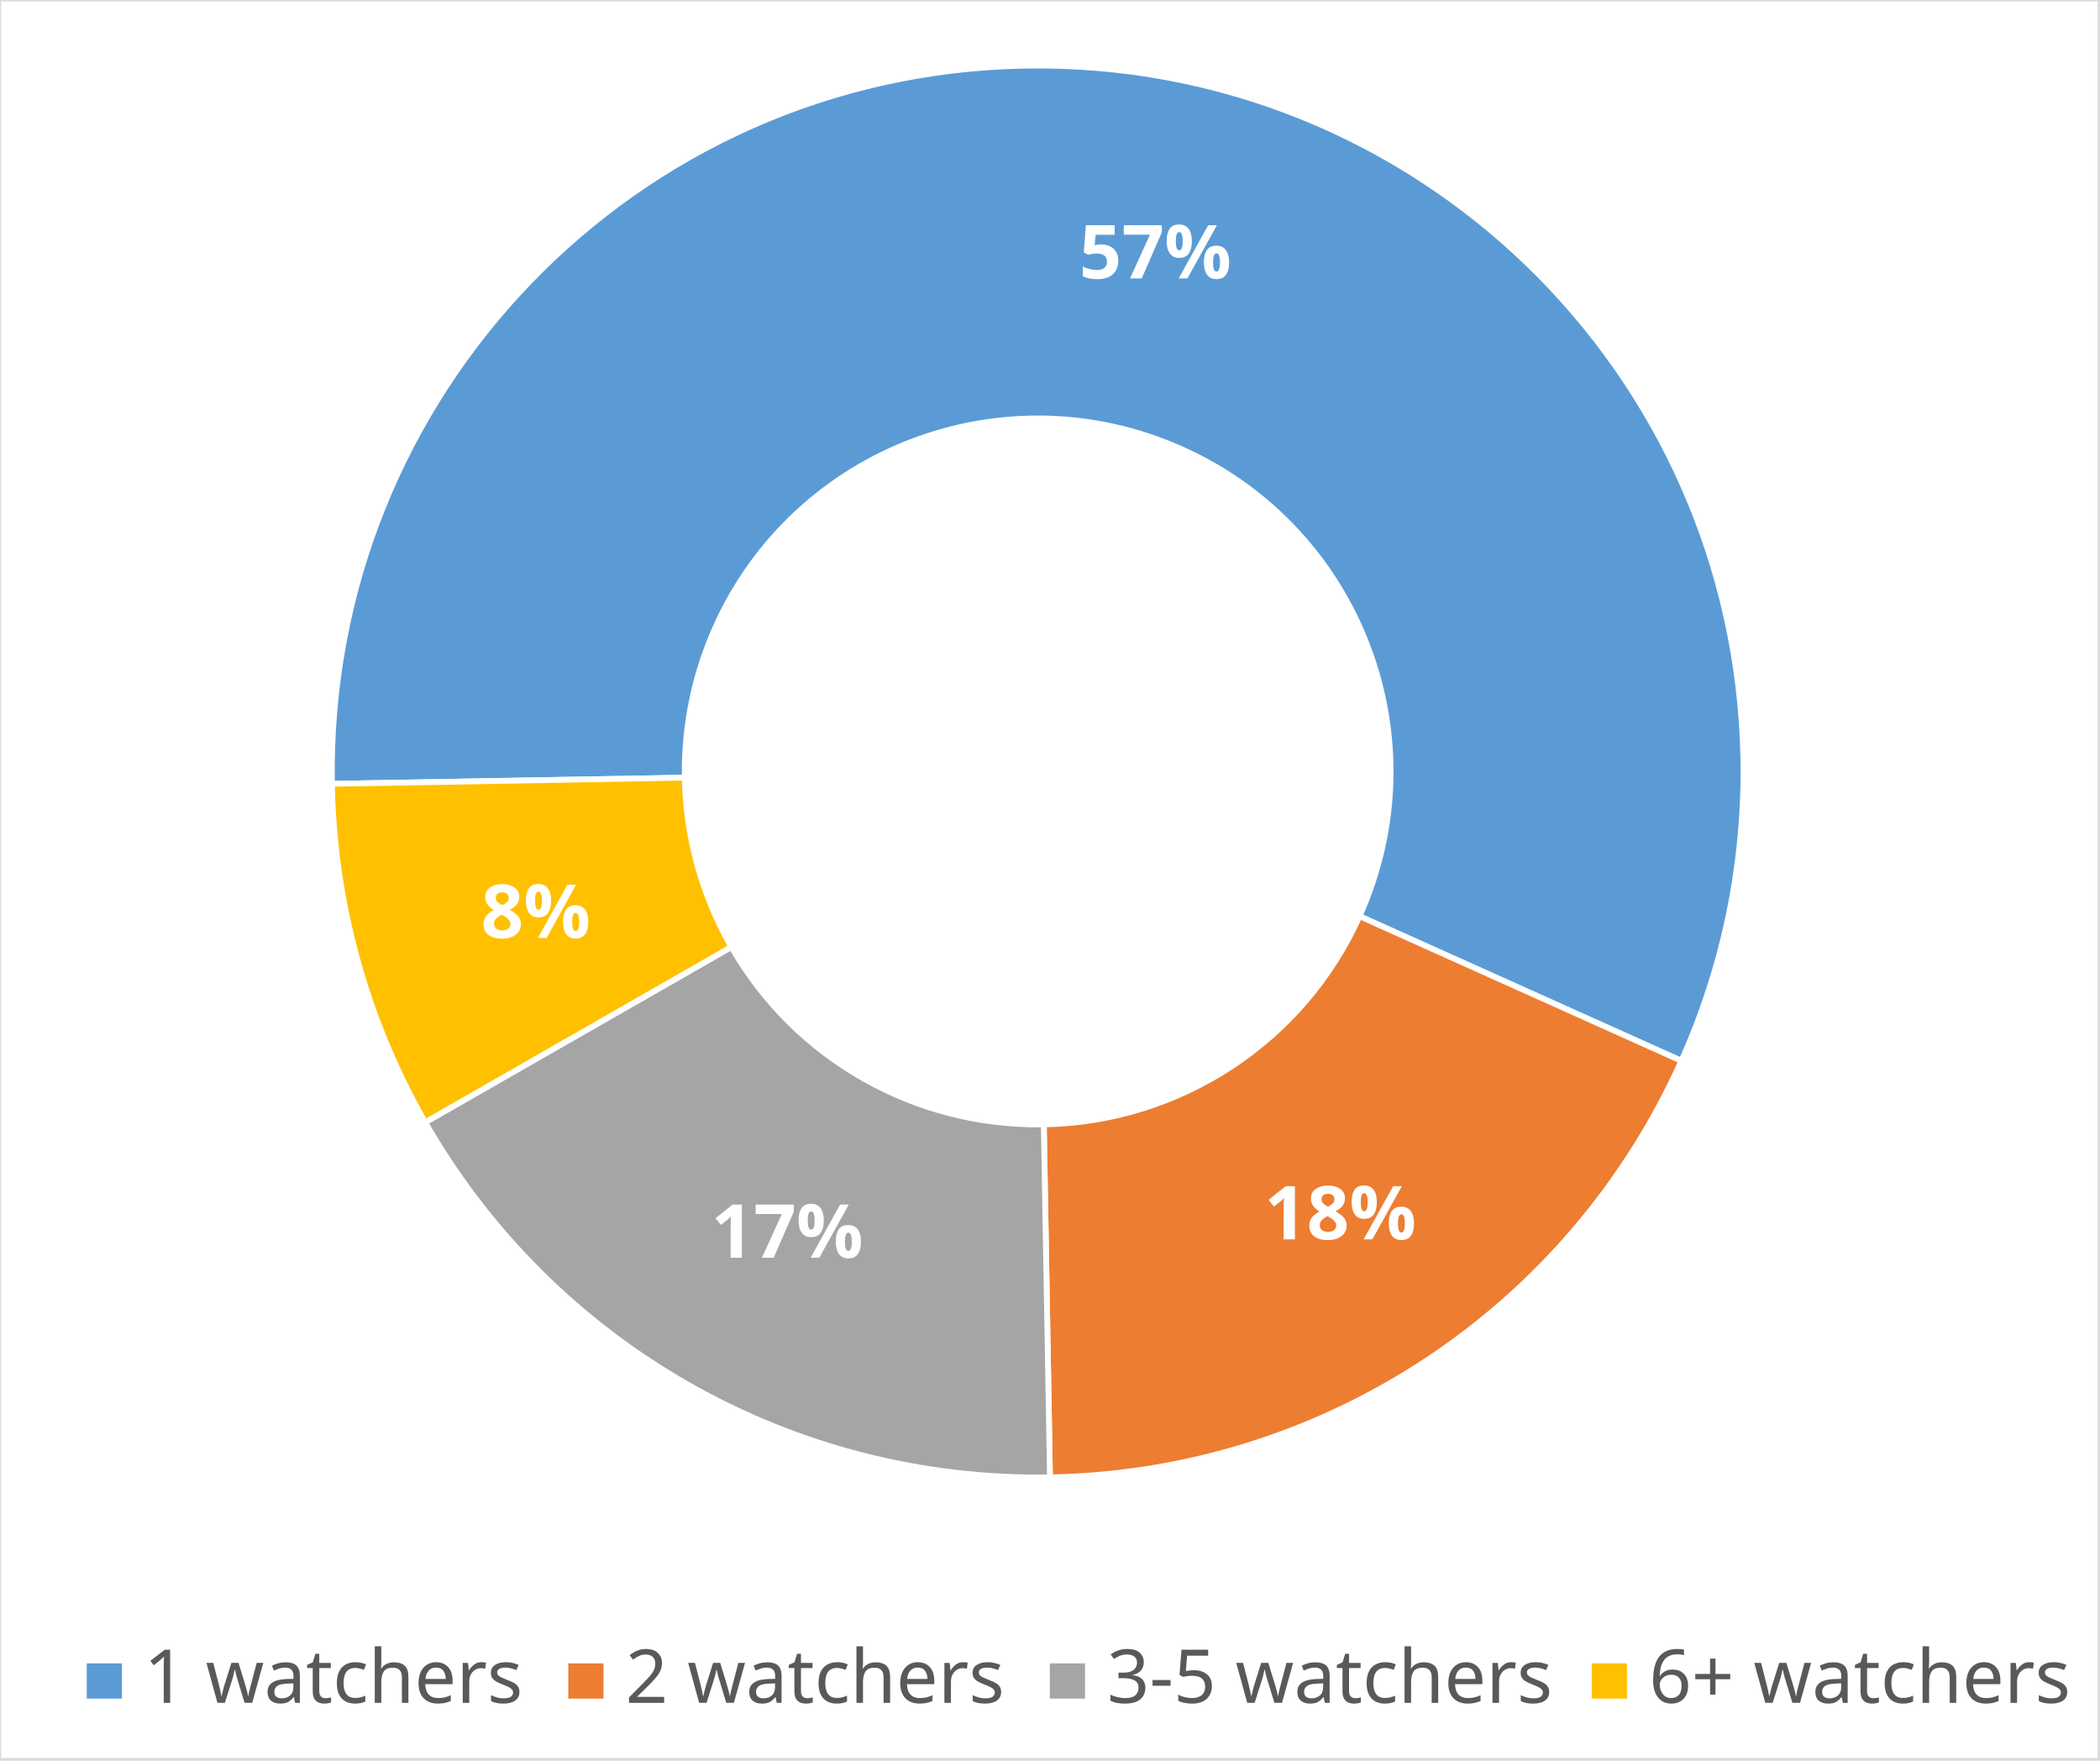
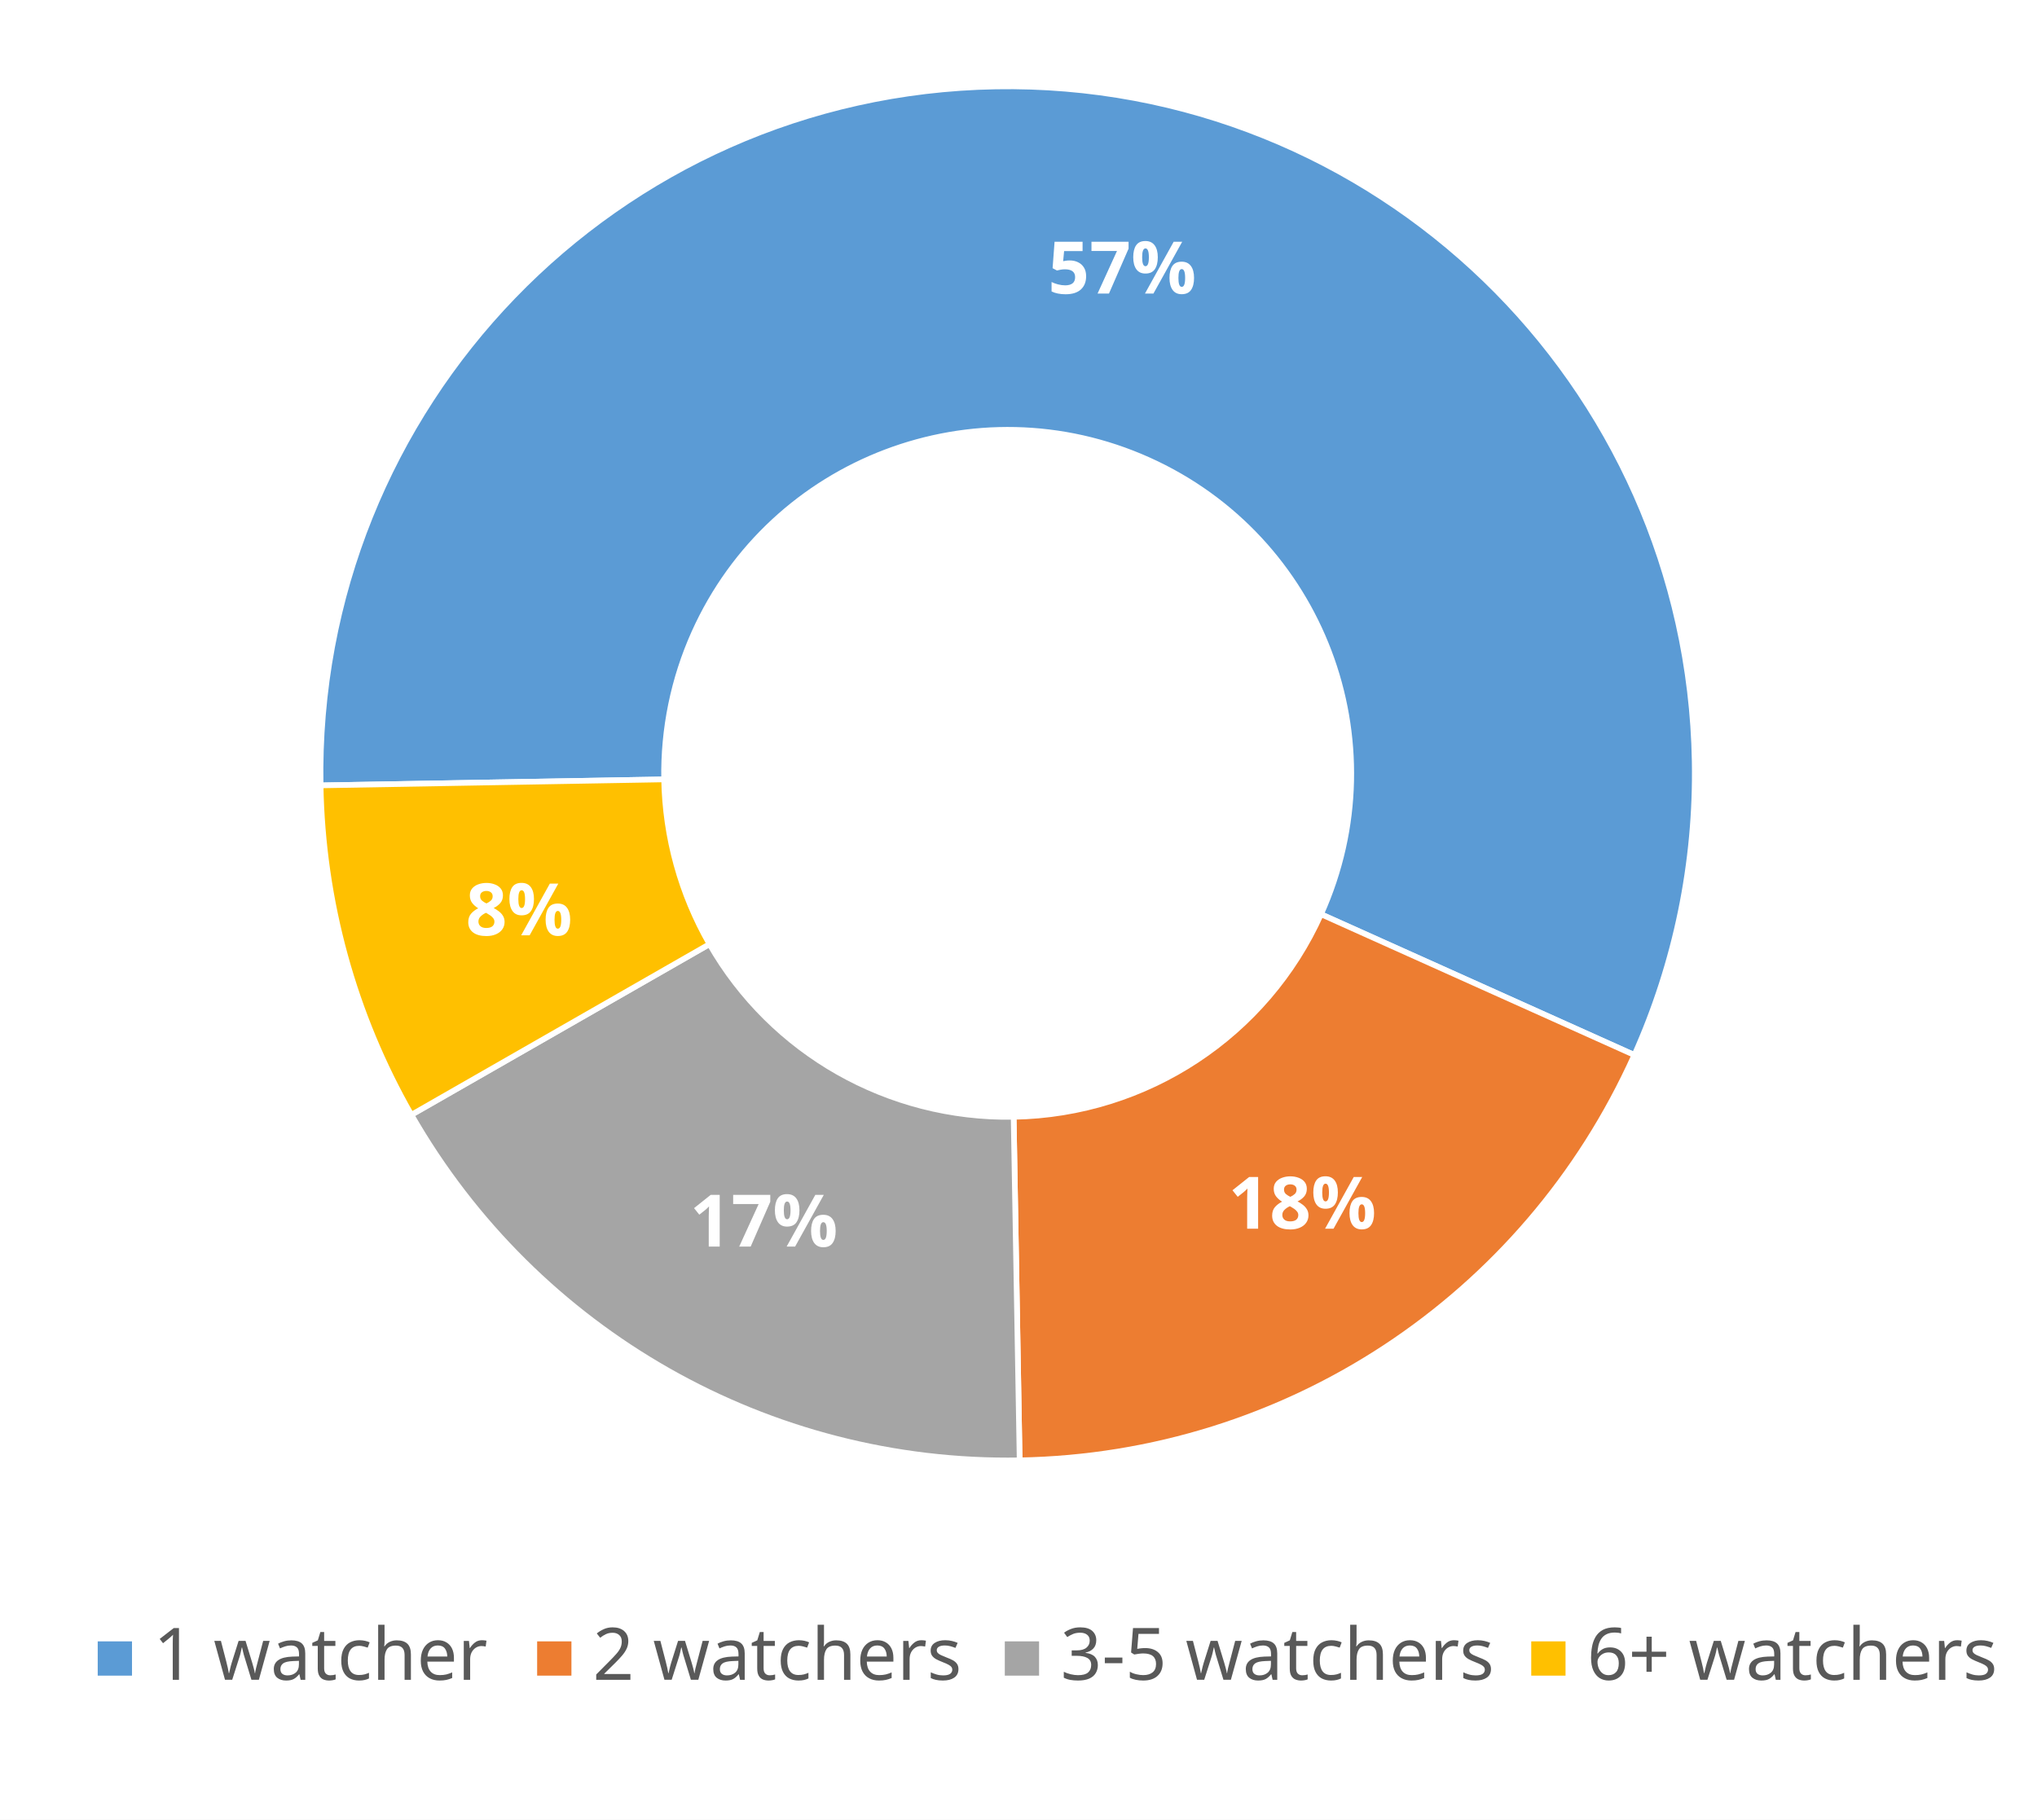
- <svg xmlns="http://www.w3.org/2000/svg" id="svg2985" version="1.1" width="707.079" height="592.698" xml:space="preserve">
+ <svg xmlns="http://www.w3.org/2000/svg" id="svg2985" version="1.1" width="704.502" height="629.449" xml:space="preserve">
  <defs id="defs2989">
    <clipPath clipPathUnits="userSpaceOnUse" id="clipPath2999">
      <path d="m 50.4,54 691.2,0 0,504 -691.2,0 0,-504 z" clip-rule="evenodd" id="path3001" />
    </clipPath>
    <clipPath clipPathUnits="userSpaceOnUse" id="clipPath3025">
      <path d="m 50.4,62.16 683.04,0 0,495.84 -683.04,0 0,-495.84 z" clip-rule="evenodd" id="path3027" />
    </clipPath>
    <clipPath clipPathUnits="userSpaceOnUse" id="clipPath3037">
      <path d="m 50.4,62.16 683.04,0 0,495.84 -683.04,0 0,-495.84 z" clip-rule="evenodd" id="path3039" />
    </clipPath>
    <clipPath clipPathUnits="userSpaceOnUse" id="clipPath3049">
      <path d="m 50.4,62.16 683.04,0 0,495.84 -683.04,0 0,-495.84 z" clip-rule="evenodd" id="path3051" />
    </clipPath>
    <clipPath clipPathUnits="userSpaceOnUse" id="clipPath3061">
      <path d="m 50.4,62.16 683.04,0 0,495.84 -683.04,0 0,-495.84 z" clip-rule="evenodd" id="path3063" />
    </clipPath>
    <clipPath clipPathUnits="userSpaceOnUse" id="clipPath3077">
      <path d="m 50.4,62.16 683.04,0 0,495.84 -683.04,0 0,-495.84 z" clip-rule="evenodd" id="path3079" />
    </clipPath>
    <clipPath clipPathUnits="userSpaceOnUse" id="clipPath3093">
      <path d="m 50.4,62.16 683.04,0 0,495.84 -683.04,0 0,-495.84 z" clip-rule="evenodd" id="path3095" />
    </clipPath>
    <clipPath clipPathUnits="userSpaceOnUse" id="clipPath3109">
      <path d="m 50.4,62.16 683.04,0 0,495.84 -683.04,0 0,-495.84 z" clip-rule="evenodd" id="path3111" />
    </clipPath>
    <clipPath clipPathUnits="userSpaceOnUse" id="clipPath3125">
      <path d="m 50.4,62.16 683.04,0 0,495.84 -683.04,0 0,-495.84 z" clip-rule="evenodd" id="path3127" />
    </clipPath>
    <clipPath clipPathUnits="userSpaceOnUse" id="clipPath3137">
      <path d="m 50.4,54 691.2,0 0,504 -691.2,0 0,-504 z" clip-rule="evenodd" id="path3139" />
    </clipPath>
  </defs>
-   <g id="g2993" transform="matrix(1.25,0,0,-1.25,-140.5337,669.9032)">
-     <g id="g2995">
+   <g id="g2993" transform="matrix(1.25,0,0,-1.25,-141.4158,677.7083)">
+     <g id="g2995" transform="matrix(0.8251125,0,0,1.015511,71.547,-24.48848)">
      <g id="g2997" clip-path="url(#clipPath2999)">
        <path d="m 50.4,62.132 683.06,0 0,495.87 -683.06,0 0,-495.87 z" style="fill:#ffffff;fill-opacity:1;fill-rule:evenodd;stroke:none" id="path3003" />
      </g>
    </g>
    <path d="m 201.84,324.83 c -1.83,104.99 81.79,191.58 186.77,193.41 104.98,1.83 191.58,-81.79 193.41,-186.77 0.49,-27.98 -5.21,-55.73 -16.68,-81.25 l -86.71,38.96 c 21.52,47.89 0.15,104.16 -47.73,125.68 -47.89,21.52 -104.16,0.14 -125.68,-47.74 -5.73,-12.76 -8.58,-26.64 -8.34,-40.63 l -95.04,-1.66 z" style="fill:#5b9bd5;fill-opacity:1;fill-rule:evenodd;stroke:none" id="path3005" />
    <path d="m 201.84,324.83 c -1.83,104.99 81.79,191.58 186.77,193.41 104.98,1.83 191.58,-81.79 193.41,-186.77 0.49,-27.98 -5.21,-55.73 -16.68,-81.25 l -86.71,38.96 c 21.52,47.89 0.15,104.16 -47.73,125.68 -47.89,21.52 -104.16,0.14 -125.68,-47.74 -5.73,-12.76 -8.58,-26.64 -8.34,-40.63 l -95.04,-1.66 z" style="fill:none;stroke:#ffffff;stroke-width:1.56;stroke-linecap:butt;stroke-linejoin:round;stroke-miterlimit:10;stroke-opacity:1;stroke-dasharray:none" id="path3007" />
    <path d="M 565.34,250.22 C 535.15,183.04 468.88,139.35 395.25,138.06 l -1.66,95.05 c 36.82,0.64 69.95,22.49 85.04,56.07 l 86.71,-38.96 z" style="fill:#ed7d31;fill-opacity:1;fill-rule:evenodd;stroke:none" id="path3009" />
    <path d="M 565.34,250.22 C 535.15,183.04 468.88,139.35 395.25,138.06 l -1.66,95.05 c 36.82,0.64 69.95,22.49 85.04,56.07 l 86.71,-38.96 z" style="fill:none;stroke:#ffffff;stroke-width:1.56;stroke-linecap:butt;stroke-linejoin:round;stroke-miterlimit:10;stroke-opacity:1;stroke-dasharray:none" id="path3011" />
    <path d="m 395.25,138.06 c -69.34,-1.21 -133.83,35.43 -168.3,95.61 l 82.49,47.24 c 17.23,-30.09 49.48,-48.41 84.15,-47.8 l 1.66,-95.05 z" style="fill:#a5a5a5;fill-opacity:1;fill-rule:evenodd;stroke:none" id="path3013" />
    <path d="m 395.25,138.06 c -69.34,-1.21 -133.83,35.43 -168.3,95.61 l 82.49,47.24 c 17.23,-30.09 49.48,-48.41 84.15,-47.8 l 1.66,-95.05 z" style="fill:none;stroke:#ffffff;stroke-width:1.56;stroke-linecap:butt;stroke-linejoin:round;stroke-miterlimit:10;stroke-opacity:1;stroke-dasharray:none" id="path3015" />
    <path d="m 226.95,233.67 c -15.91,27.79 -24.55,59.15 -25.11,91.16 l 95.04,1.66 c 0.28,-16.01 4.6,-31.69 12.56,-45.58 l -82.49,-47.24 z" style="fill:#ffc000;fill-opacity:1;fill-rule:evenodd;stroke:none" id="path3017" />
    <path d="m 226.95,233.67 c -15.91,27.79 -24.55,59.15 -25.11,91.16 l 95.04,1.66 c 0.28,-16.01 4.6,-31.69 12.56,-45.58 l -82.49,-47.24 z" style="fill:none;stroke:#ffffff;stroke-width:1.56;stroke-linecap:butt;stroke-linejoin:round;stroke-miterlimit:10;stroke-opacity:1;stroke-dasharray:none" id="path3019" />
    <g id="g3021">
      <g id="g3023" clip-path="url(#clipPath3025)">
        <text transform="matrix(1,0,0,-1,403.1,460.94)" id="text3029">
          <tspan style="font-size:20.064px;font-variant:normal;font-weight:bold;writing-mode:lr-tb;fill:#ffffff;fill-opacity:1;fill-rule:nonzero;stroke:none;font-family:Calibri;-inkscape-font-specification:Calibri Bold" x="0 10.2 20.4" y="0" id="tspan3031">57%</tspan>
        </text>
      </g>
    </g>
    <g id="g3033">
      <g id="g3035" clip-path="url(#clipPath3037)">
        <text transform="matrix(1,0,0,-1,452.95,202.15)" id="text3041">
          <tspan style="font-size:20.04px;font-variant:normal;font-weight:bold;writing-mode:lr-tb;fill:#ffffff;fill-opacity:1;fill-rule:nonzero;stroke:none;font-family:Calibri;-inkscape-font-specification:Calibri Bold" x="0 10.2 20.4" y="0" id="tspan3043">18%</tspan>
        </text>
      </g>
    </g>
    <g id="g3045">
      <g id="g3047" clip-path="url(#clipPath3049)">
        <text transform="matrix(1,0,0,-1,303.98,197.21)" id="text3053">
          <tspan style="font-size:20.04px;font-variant:normal;font-weight:bold;writing-mode:lr-tb;fill:#ffffff;fill-opacity:1;fill-rule:nonzero;stroke:none;font-family:Calibri;-inkscape-font-specification:Calibri Bold" x="0 10.224 20.448" y="0" id="tspan3055">17%</tspan>
        </text>
      </g>
    </g>
    <g id="g3057">
      <g id="g3059" clip-path="url(#clipPath3061)">
        <text transform="matrix(1,0,0,-1,241.99,283.34)" id="text3065">
          <tspan style="font-size:20.04px;font-variant:normal;font-weight:bold;writing-mode:lr-tb;fill:#ffffff;fill-opacity:1;fill-rule:nonzero;stroke:none;font-family:Calibri;-inkscape-font-specification:Calibri Bold" x="0 10.2" y="0" id="tspan3067">8%</tspan>
        </text>
      </g>
    </g>
-     <path d="m 135.04,77.724 10.987,0 0,10.987 -10.987,0 0,-10.987 z" style="fill:#5b9bd5;fill-opacity:1;fill-rule:evenodd;stroke:none" id="path3069" />
-     <path d="m 135.04,77.724 10.987,0 0,10.987 -10.987,0 0,-10.987 z" style="fill:none;stroke:#ffffff;stroke-width:1.5;stroke-linecap:butt;stroke-linejoin:round;stroke-miterlimit:10;stroke-opacity:1;stroke-dasharray:none" id="path3071" />
+     <path d="m 139.42,77.724 10.987,0 0,10.987 -10.987,0 0,-10.987 z" style="fill:#5b9bd5;fill-opacity:1;fill-rule:evenodd;stroke:none" id="path3069" />
+     <path d="m 139.42,77.724 10.987,0 0,10.987 -10.987,0 0,-10.987 z" style="fill:none;stroke:#ffffff;stroke-width:1.5;stroke-linecap:butt;stroke-linejoin:round;stroke-miterlimit:10;stroke-opacity:1;stroke-dasharray:none" id="path3071" />
    <g id="g3073">
      <g id="g3075" clip-path="url(#clipPath3077)">
-         <text transform="matrix(1,0,0,-1,151.15,77.328)" id="text3081">
-           <tspan style="font-size:20.04px;font-variant:normal;font-weight:normal;writing-mode:lr-tb;fill:#595959;fill-opacity:1;fill-rule:nonzero;stroke:none;font-family:Calibri;-inkscape-font-specification:Calibri" x="0 10.08 14.609 28.938 38.537 45.25 53.647 64.168 74.148 81.142" y="0" id="tspan3083">1 watchers</tspan>
+         <text transform="matrix(1,0,0,-1,155.54,77.328)" id="text3081">
+           <tspan style="font-size:20.04px;font-variant:normal;font-weight:normal;writing-mode:lr-tb;fill:#595959;fill-opacity:1;fill-rule:nonzero;stroke:none;font-family:Calibri;-inkscape-font-specification:Calibri" x="0 10.08 14.609 28.938 38.537 45.25 53.647 64.168 74.148" y="0" id="tspan3083">1 watcher</tspan>
        </text>
      </g>
    </g>
-     <path d="m 264.75,77.724 10.987,0 0,10.987 -10.987,0 0,-10.987 z" style="fill:#ed7d31;fill-opacity:1;fill-rule:evenodd;stroke:none" id="path3085" />
-     <path d="m 264.75,77.724 10.987,0 0,10.987 -10.987,0 0,-10.987 z" style="fill:none;stroke:#ffffff;stroke-width:1.5;stroke-linecap:butt;stroke-linejoin:round;stroke-miterlimit:10;stroke-opacity:1;stroke-dasharray:none" id="path3087" />
+     <path d="m 261,77.724 10.987,0 0,10.987 -10.987,0 0,-10.987 z" style="fill:#ed7d31;fill-opacity:1;fill-rule:evenodd;stroke:none" id="path3085" />
+     <path d="m 261,77.724 10.987,0 0,10.987 -10.987,0 0,-10.987 z" style="fill:none;stroke:#ffffff;stroke-width:1.5;stroke-linecap:butt;stroke-linejoin:round;stroke-miterlimit:10;stroke-opacity:1;stroke-dasharray:none" id="path3087" />
    <g id="g3089">
      <g id="g3091" clip-path="url(#clipPath3093)">
-         <text transform="matrix(1,0,0,-1,280.9,77.328)" id="text3097">
-           <tspan style="font-size:20.04px;font-variant:normal;font-weight:normal;writing-mode:lr-tb;fill:#595959;fill-opacity:1;fill-rule:nonzero;stroke:none;font-family:Calibri;-inkscape-font-specification:Calibri" x="0 10.08 14.609 28.938 38.537 45.25 53.647 64.168 74.148 81.142" y="0" id="tspan3099">2 watchers</tspan>
+         <text transform="matrix(1,0,0,-1,277.13,77.328)" id="text3097">
+           <tspan style="font-size:20.04px;font-variant:normal;font-weight:normal;writing-mode:lr-tb;fill:#595959;fill-opacity:1;fill-rule:nonzero;stroke:none;font-family:Calibri;-inkscape-font-specification:Calibri" x="0 10.16 14.689 29.018 38.617 45.33 53.707 64.268 74.248 81.242" y="0" id="tspan3099">2 watchers</tspan>
        </text>
      </g>
    </g>
-     <path d="m 394.46,77.724 10.987,0 0,10.987 -10.987,0 0,-10.987 z" style="fill:#a5a5a5;fill-opacity:1;fill-rule:evenodd;stroke:none" id="path3101" />
-     <path d="m 394.46,77.724 10.987,0 0,10.987 -10.987,0 0,-10.987 z" style="fill:none;stroke:#ffffff;stroke-width:1.5;stroke-linecap:butt;stroke-linejoin:round;stroke-miterlimit:10;stroke-opacity:1;stroke-dasharray:none" id="path3103" />
+     <path d="m 390.39,77.724 10.987,0 0,10.987 -10.987,0 0,-10.987 z" style="fill:#a5a5a5;fill-opacity:1;fill-rule:evenodd;stroke:none" id="path3101" />
+     <path d="m 390.39,77.724 10.987,0 0,10.987 -10.987,0 0,-10.987 z" style="fill:none;stroke:#ffffff;stroke-width:1.5;stroke-linecap:butt;stroke-linejoin:round;stroke-miterlimit:10;stroke-opacity:1;stroke-dasharray:none" id="path3103" />
    <g id="g3105">
      <g id="g3107" clip-path="url(#clipPath3109)">
-         <text transform="matrix(1,0,0,-1,410.62,77.328)" id="text3113">
+         <text transform="matrix(1,0,0,-1,406.56,77.328)" id="text3113">
          <tspan style="font-size:20.04px;font-variant:normal;font-weight:normal;writing-mode:lr-tb;fill:#595959;fill-opacity:1;fill-rule:nonzero;stroke:none;font-family:Calibri;-inkscape-font-specification:Calibri" x="0 10.08 16.293 26.373 30.902 45.23 54.829 61.423 69.9 80.421 90.4 97.394" y="0" id="tspan3115">3-5 watchers</tspan>
        </text>
      </g>
    </g>
-     <path d="m 540.43,77.724 10.987,0 0,10.987 -10.987,0 0,-10.987 z" style="fill:#ffc000;fill-opacity:1;fill-rule:evenodd;stroke:none" id="path3117" />
-     <path d="m 540.43,77.724 10.987,0 0,10.987 -10.987,0 0,-10.987 z" style="fill:none;stroke:#ffffff;stroke-width:1.5;stroke-linecap:butt;stroke-linejoin:round;stroke-miterlimit:10;stroke-opacity:1;stroke-dasharray:none" id="path3119" />
+     <path d="m 536.05,77.724 10.987,0 0,10.987 -10.987,0 0,-10.987 z" style="fill:#ffc000;fill-opacity:1;fill-rule:evenodd;stroke:none" id="path3117" />
+     <path d="m 536.05,77.724 10.987,0 0,10.987 -10.987,0 0,-10.987 z" style="fill:none;stroke:#ffffff;stroke-width:1.5;stroke-linecap:butt;stroke-linejoin:round;stroke-miterlimit:10;stroke-opacity:1;stroke-dasharray:none" id="path3119" />
    <g id="g3121">
      <g id="g3123" clip-path="url(#clipPath3125)">
-         <text transform="matrix(1,0,0,-1,556.61,77.328)" id="text3129">
-           <tspan style="font-size:20.04px;font-variant:normal;font-weight:normal;writing-mode:lr-tb;fill:#595959;fill-opacity:1;fill-rule:nonzero;stroke:none;font-family:Calibri;-inkscape-font-specification:Calibri" x="0 10.16 20.14 24.669 38.998 48.597 55.31 63.687 74.248 84.228 91.222" y="0" id="tspan3131">6+ watchers</tspan>
+         <text transform="matrix(1,0,0,-1,552.24,77.328)" id="text3129">
+           <tspan style="font-size:20.04px;font-variant:normal;font-weight:normal;writing-mode:lr-tb;fill:#595959;fill-opacity:1;fill-rule:nonzero;stroke:none;font-family:Calibri;-inkscape-font-specification:Calibri" x="0 10.08 20.06 24.589 38.918 48.517 55.23 63.607 74.128 84.108 91.102" y="0" id="tspan3131">6+ watchers</tspan>
        </text>
-       </g>
-     </g>
-     <g id="g3133" transform="matrix(0.8276655,0,0,0.9554773,70.71264,2.766287)">
-       <g id="g3135" clip-path="url(#clipPath3137)">
-         <path d="m 50.4,62.132 683.06,0 0,495.87 -683.06,0 0,-495.87 z" style="fill:none;stroke:#d9d9d9;stroke-width:0.75;stroke-linecap:butt;stroke-linejoin:round;stroke-miterlimit:10;stroke-opacity:1;stroke-dasharray:none" id="path3141" />
      </g>
    </g>
  </g>
</svg>
